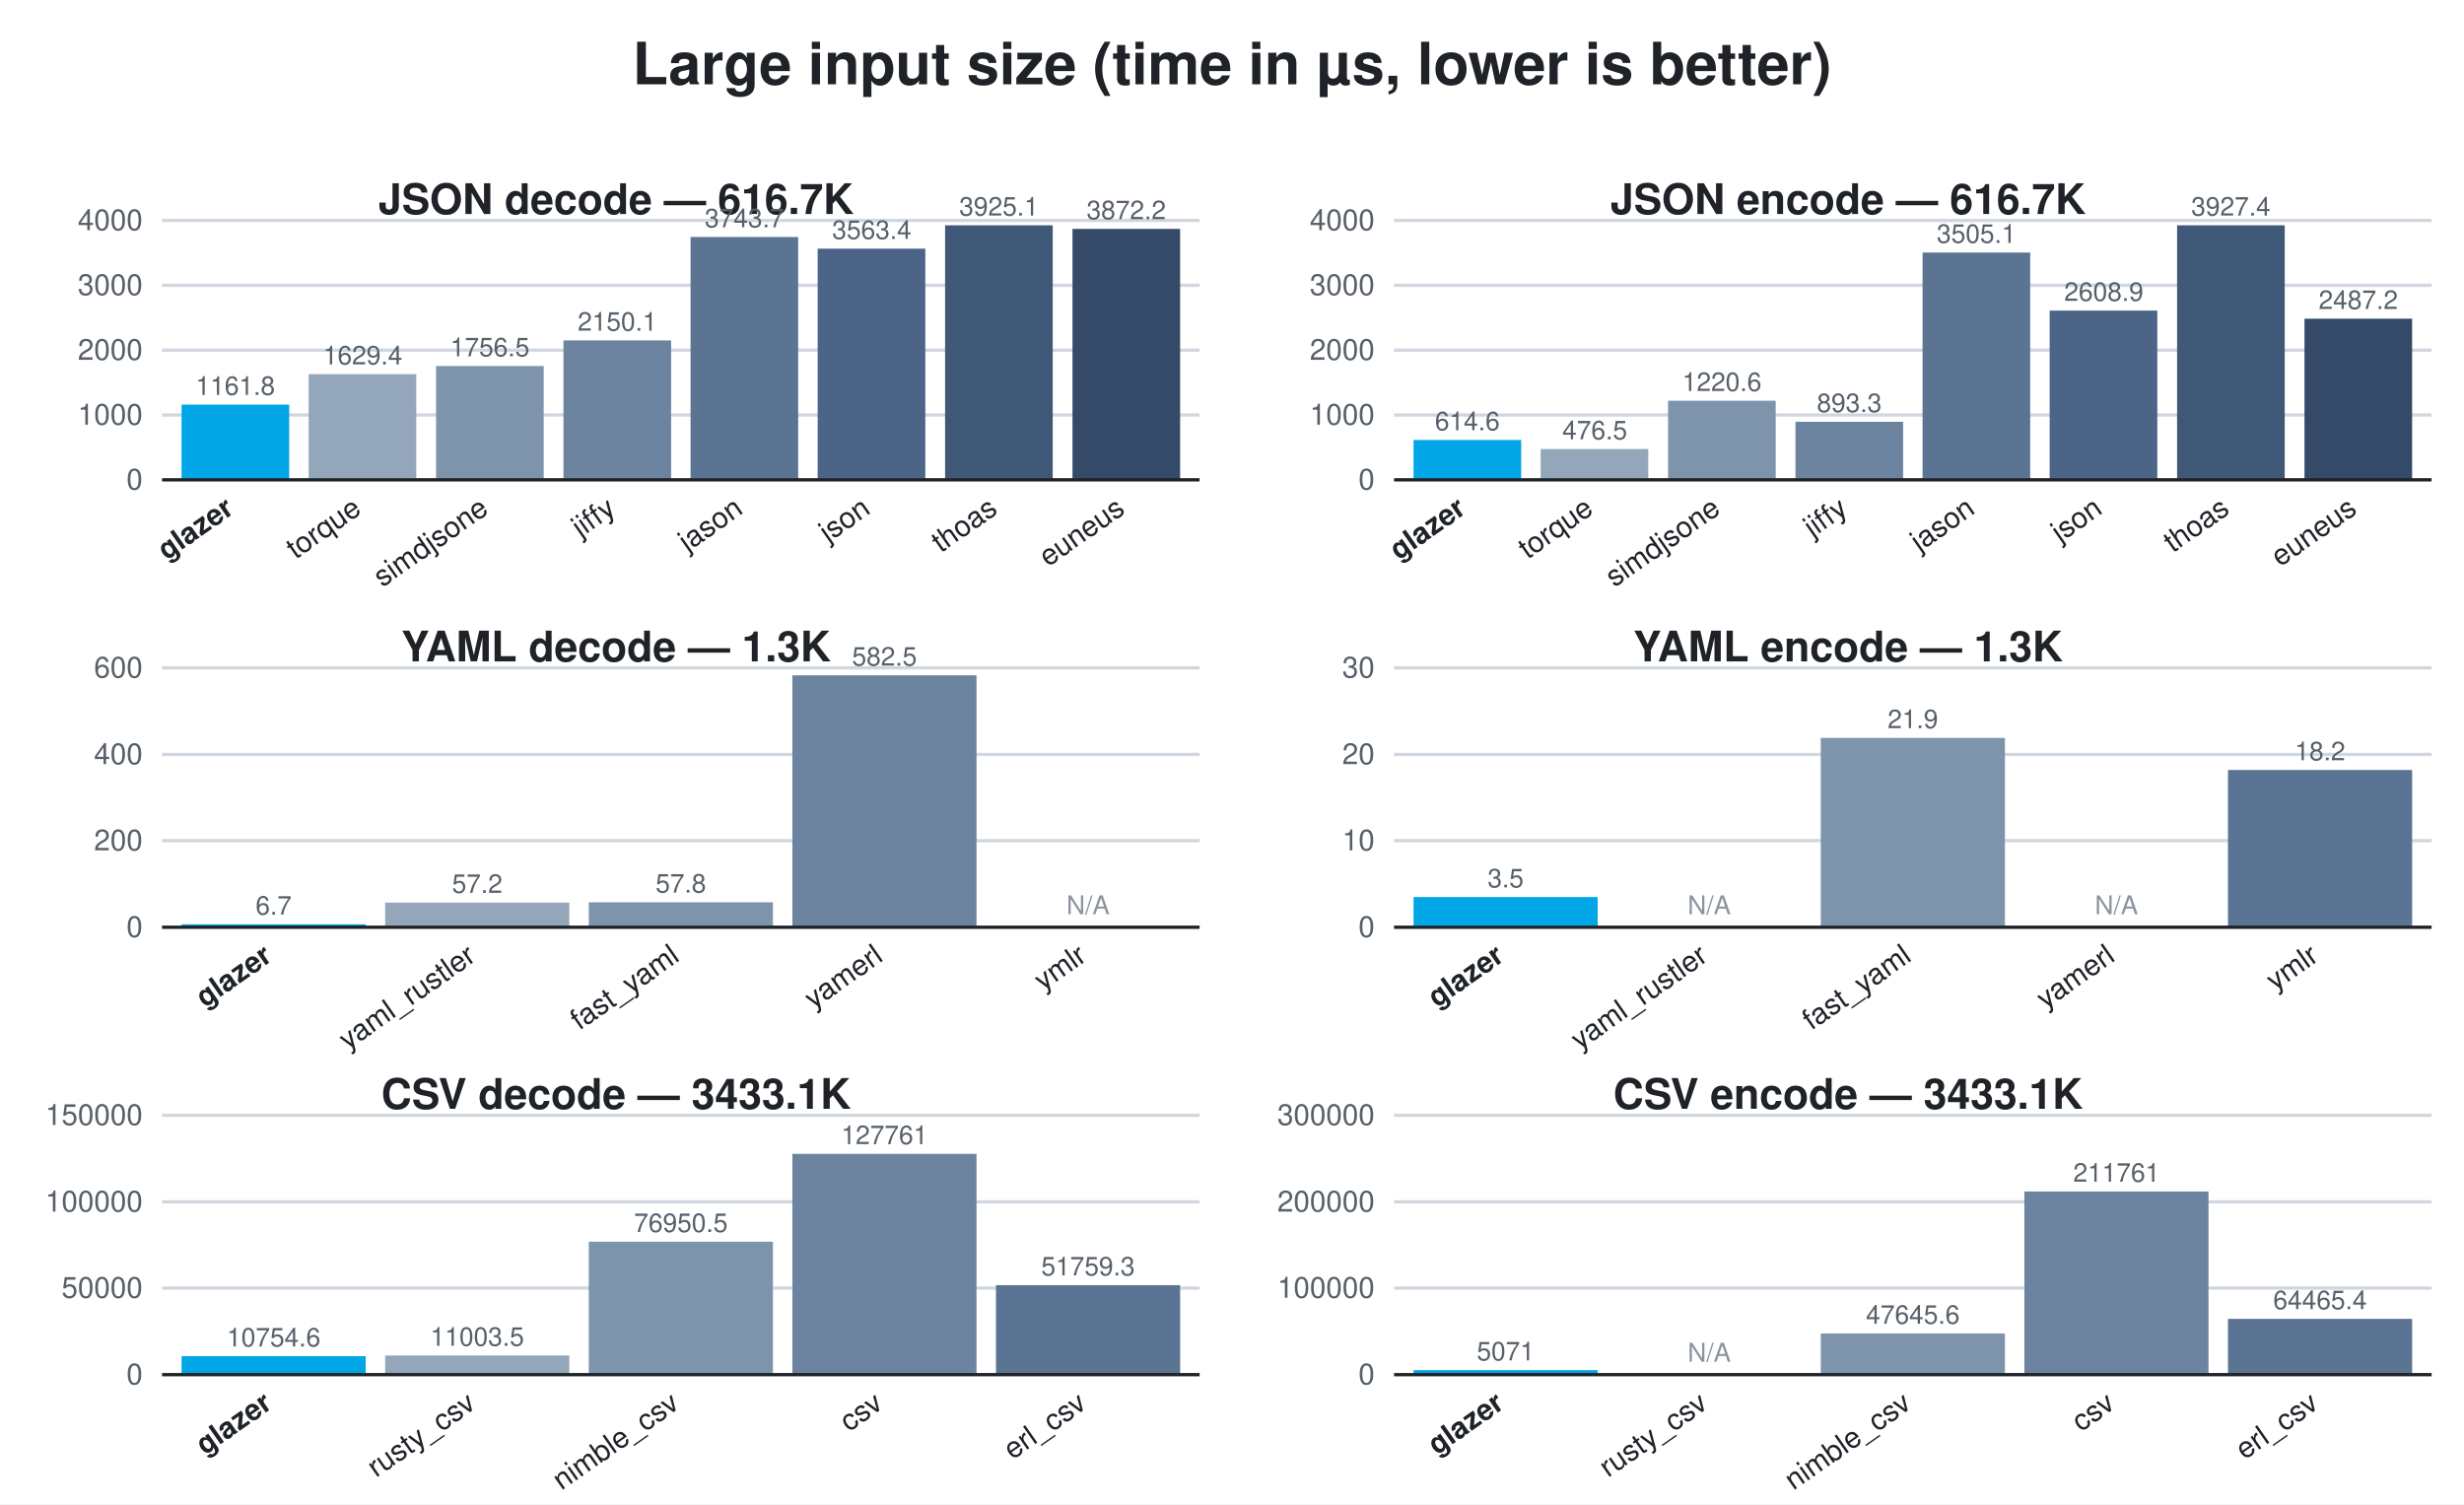
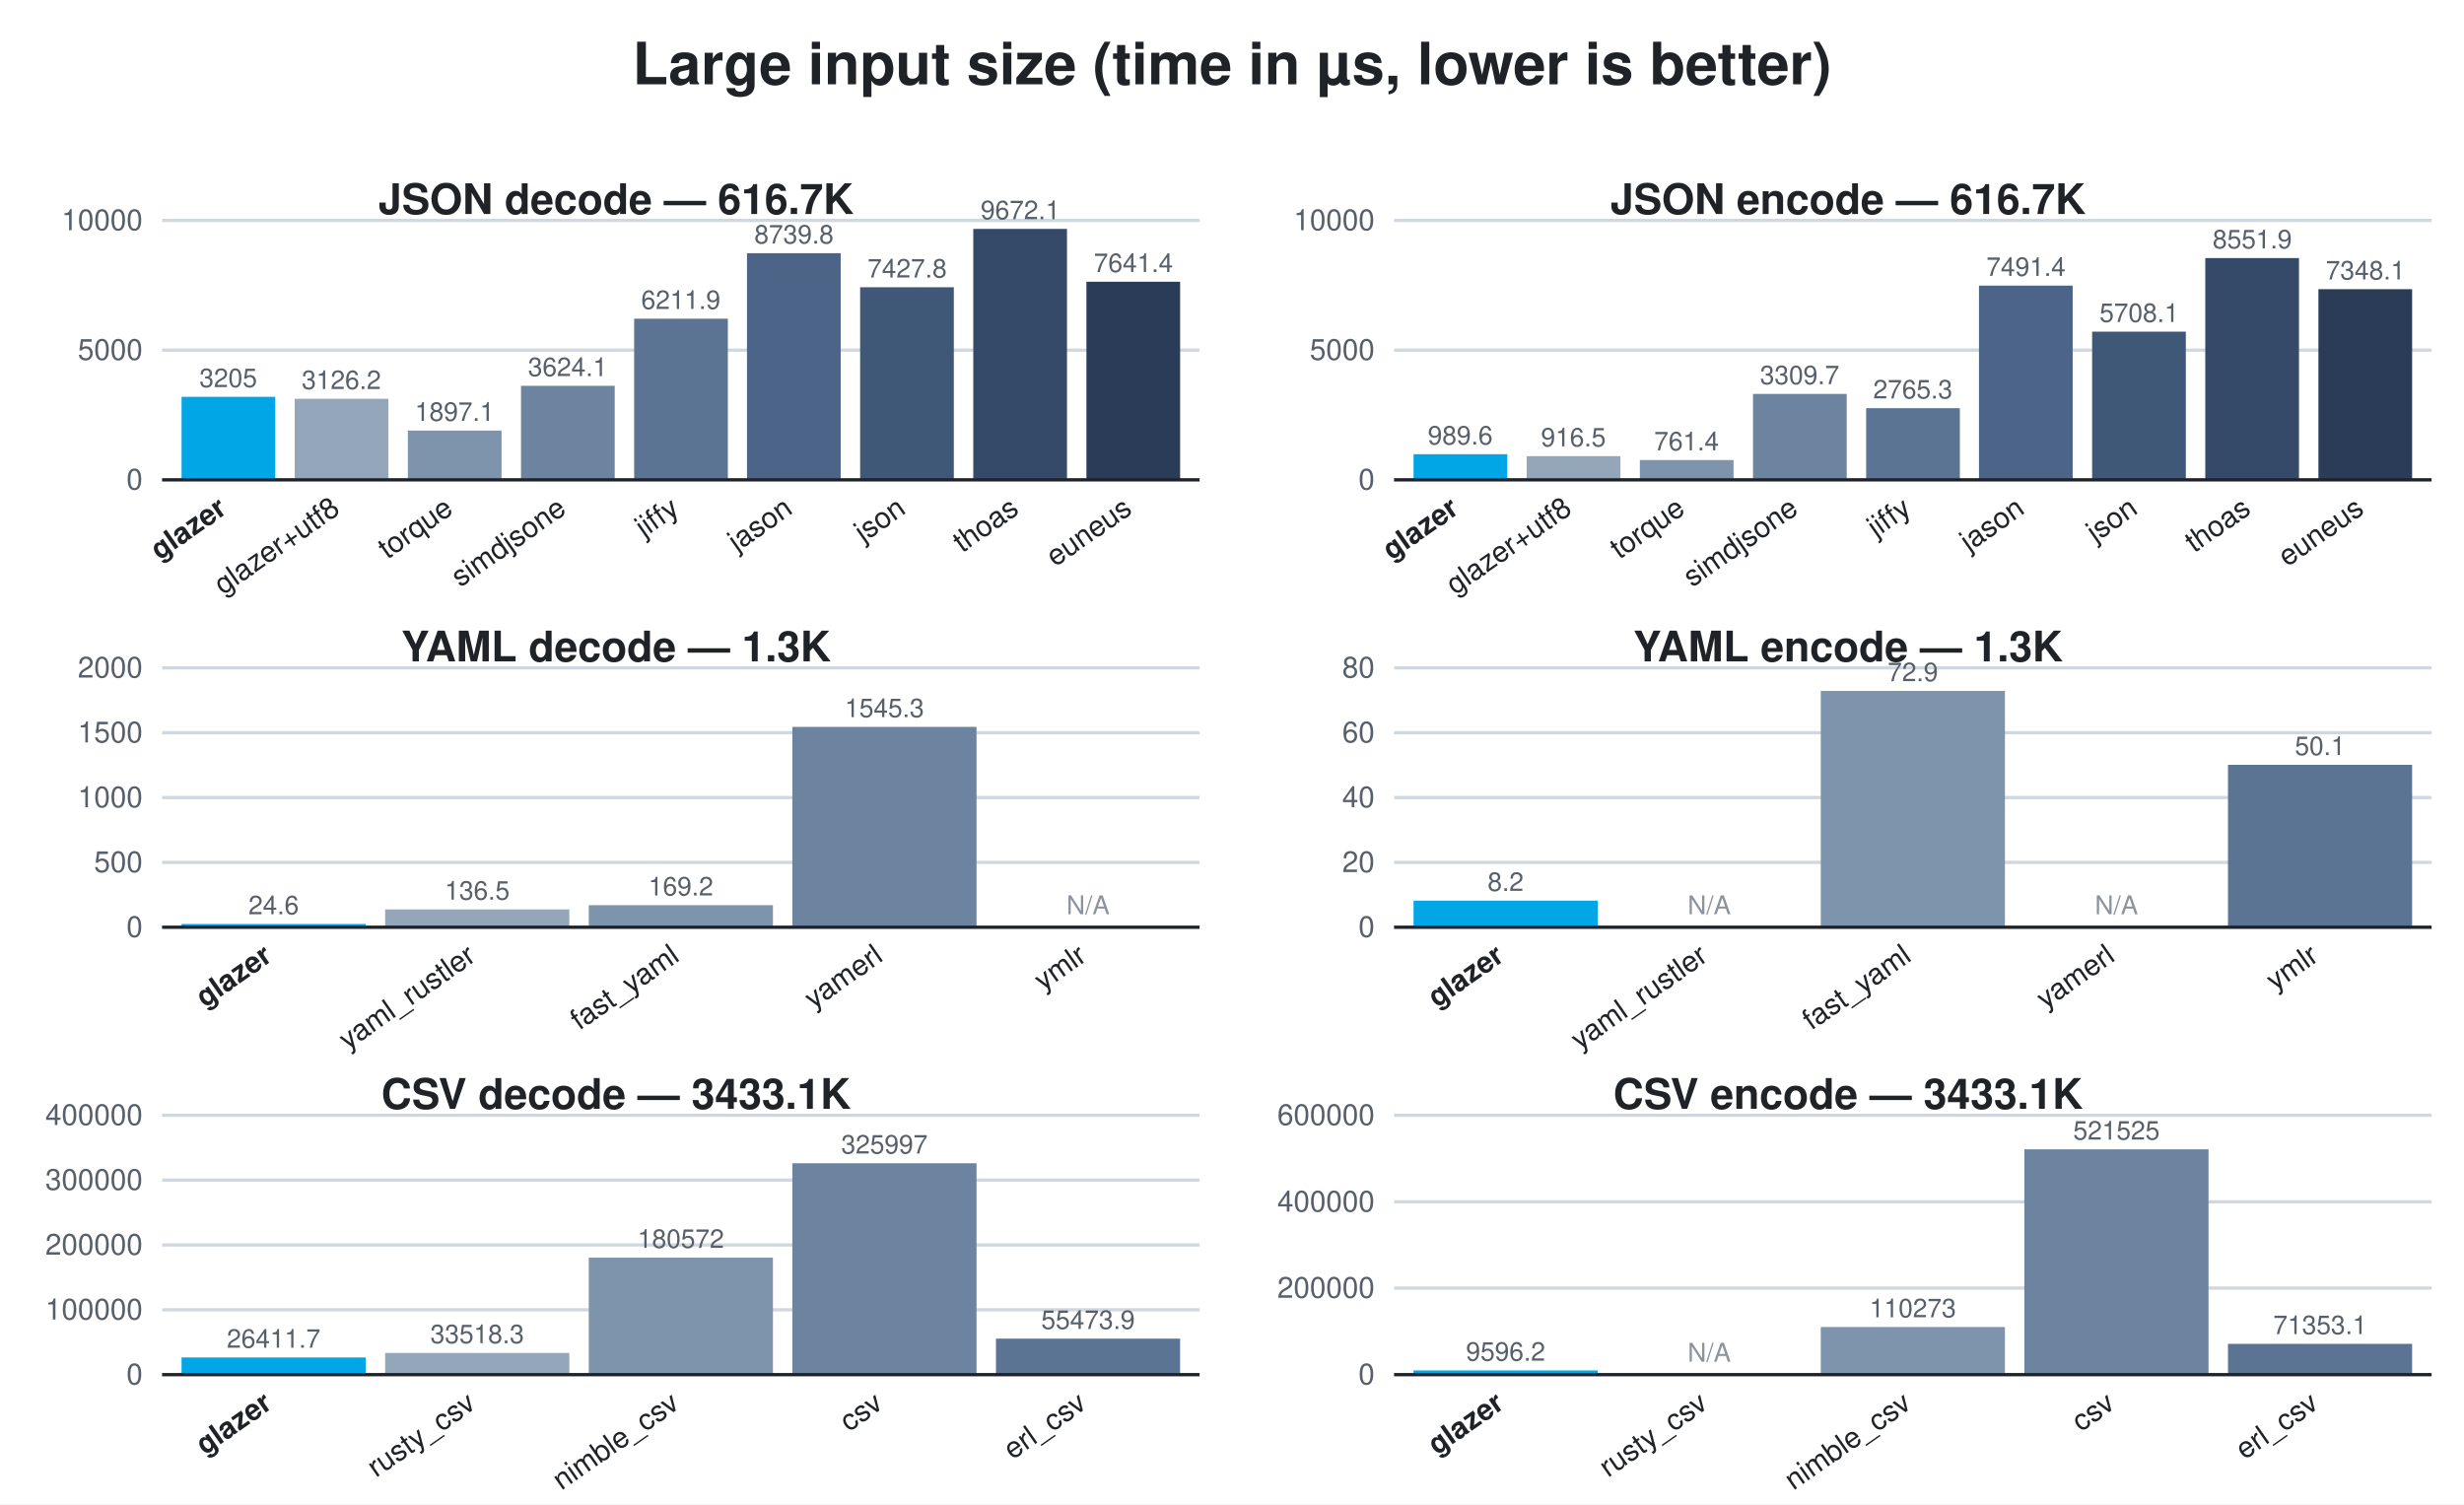
<svg xmlns="http://www.w3.org/2000/svg" width="760" height="464" viewBox="0 0 760 464" font-family="Helvetica, Arial, sans-serif">
  <style>
    .bg     { fill: #ffffff; }
    .fg     { fill: #1f2328; }
    .muted  { fill: #57606a; }
    .faint  { fill: #8b949e; }
    .grid   { stroke: #d0d7de; }
    .axis   { stroke: #1f2328; }
    .bar-0 { fill: #aab8c8; }
    .bar-1 { fill: #94a6ba; }
    .bar-2 { fill: #7e94ac; }
    .bar-3 { fill: #6c84a0; }
    .bar-4 { fill: #5c7494; }
    .bar-5 { fill: #4c6488; }
    .bar-6 { fill: #3f5878; }
    .bar-7 { fill: #344a68; }
    .bar-8 { fill: #2a3c58; }
    .bar-9 { fill: #1f2e48; }
    .bar-glazer { fill: #00a6e6; }
    @media (prefers-color-scheme: dark) {
      .bg     { fill: #0d1117; }
      .fg     { fill: #e6edf3; }
      .muted  { fill: #c9d1d9; }
      .faint  { fill: #8b949e; }
      .grid   { stroke: #30363d; }
      .axis   { stroke: #e6edf3; }
      .bar-0 { fill: #9aacc0; }
      .bar-1 { fill: #8398b0; }
      .bar-2 { fill: #6e84a0; }
      .bar-3 { fill: #5c7290; }
      .bar-4 { fill: #4c6080; }
      .bar-5 { fill: #3e5070; }
      .bar-6 { fill: #324060; }
      .bar-7 { fill: #283450; }
      .bar-8 { fill: #1f2840; }
      .bar-9 { fill: #161c30; }
      .bar-glazer { fill: #00b5fe; }
    }
  </style>
  <rect width="760" height="464" class="bg" />
  <text x="380.0" y="26" text-anchor="middle" font-size="18" font-weight="bold" class="fg">Large input size (time in µs, lower is better)</text>
  <text x="190.0" y="66.0" text-anchor="middle" font-size="13" font-weight="bold" class="fg">JSON decode — 616.7K</text>
  <line x1="50.0" y1="148.0" x2="370.0" y2="148.0" class="grid" stroke-width="1" />
  <text x="44.0" y="151.0" text-anchor="end" font-size="9" class="muted">0</text>
-   <line x1="50.0" y1="128.0" x2="370.0" y2="128.0" class="grid" stroke-width="1" />
-   <text x="44.0" y="131.0" text-anchor="end" font-size="9" class="muted">1000</text>
  <line x1="50.0" y1="108.0" x2="370.0" y2="108.0" class="grid" stroke-width="1" />
-   <text x="44.0" y="111.0" text-anchor="end" font-size="9" class="muted">2000</text>
-   <line x1="50.0" y1="88.0" x2="370.0" y2="88.0" class="grid" stroke-width="1" />
-   <text x="44.0" y="91.0" text-anchor="end" font-size="9" class="muted">3000</text>
+   <text x="44.0" y="111.0" text-anchor="end" font-size="9" class="muted">5000</text>
  <line x1="50.0" y1="68.0" x2="370.0" y2="68.0" class="grid" stroke-width="1" />
-   <text x="44.0" y="71.0" text-anchor="end" font-size="9" class="muted">4000</text>
-   <rect x="56.0" y="124.8" width="33.2" height="23.2" class="bar-glazer" />
-   <text x="72.6" y="121.8" text-anchor="middle" font-size="8" class="muted">1161.8</text>
-   <text x="72.6" y="158.0" text-anchor="end" font-size="9" class="fg" font-weight="bold" transform="rotate(-35 72.6,158.0)">glazer</text>
-   <rect x="95.2" y="115.4" width="33.2" height="32.6" class="bar-1" />
-   <text x="111.9" y="112.4" text-anchor="middle" font-size="8" class="muted">1629.4</text>
-   <text x="111.9" y="158.0" text-anchor="end" font-size="9" class="fg" transform="rotate(-35 111.9,158.0)">torque</text>
-   <rect x="134.5" y="112.9" width="33.2" height="35.1" class="bar-2" />
-   <text x="151.1" y="109.9" text-anchor="middle" font-size="8" class="muted">1756.5</text>
-   <text x="151.1" y="158.0" text-anchor="end" font-size="9" class="fg" transform="rotate(-35 151.1,158.0)">simdjsone</text>
-   <rect x="173.8" y="105.0" width="33.2" height="43.0" class="bar-3" />
-   <text x="190.4" y="102.0" text-anchor="middle" font-size="8" class="muted">2150.1</text>
-   <text x="190.4" y="158.0" text-anchor="end" font-size="9" class="fg" transform="rotate(-35 190.4,158.0)">jiffy</text>
-   <rect x="213.0" y="73.1" width="33.2" height="74.9" class="bar-4" />
-   <text x="229.6" y="70.1" text-anchor="middle" font-size="8" class="muted">3743.7</text>
-   <text x="229.6" y="158.0" text-anchor="end" font-size="9" class="fg" transform="rotate(-35 229.6,158.0)">jason</text>
-   <rect x="252.2" y="76.7" width="33.2" height="71.3" class="bar-5" />
-   <text x="268.9" y="73.7" text-anchor="middle" font-size="8" class="muted">3563.4</text>
-   <text x="268.9" y="158.0" text-anchor="end" font-size="9" class="fg" transform="rotate(-35 268.9,158.0)">json</text>
-   <rect x="291.5" y="69.5" width="33.2" height="78.5" class="bar-6" />
-   <text x="308.1" y="66.5" text-anchor="middle" font-size="8" class="muted">3925.1</text>
-   <text x="308.1" y="158.0" text-anchor="end" font-size="9" class="fg" transform="rotate(-35 308.1,158.0)">thoas</text>
-   <rect x="330.8" y="70.6" width="33.2" height="77.4" class="bar-7" />
-   <text x="347.4" y="67.6" text-anchor="middle" font-size="8" class="muted">3872.2</text>
-   <text x="347.4" y="158.0" text-anchor="end" font-size="9" class="fg" transform="rotate(-35 347.4,158.0)">euneus</text>
+   <text x="44.0" y="71.0" text-anchor="end" font-size="9" class="muted">10000</text>
+   <rect x="56.0" y="122.4" width="28.9" height="25.6" class="bar-glazer" />
+   <text x="70.4" y="119.4" text-anchor="middle" font-size="8" class="muted">3205</text>
+   <text x="70.4" y="158.0" text-anchor="end" font-size="9" class="fg" font-weight="bold" transform="rotate(-35 70.4,158.0)">glazer</text>
+   <rect x="90.9" y="123.0" width="28.9" height="25.0" class="bar-1" />
+   <text x="105.3" y="120.0" text-anchor="middle" font-size="8" class="muted">3126.2</text>
+   <text x="105.3" y="158.0" text-anchor="end" font-size="9" class="fg" transform="rotate(-35 105.3,158.0)">glazer+utf8</text>
+   <rect x="125.8" y="132.8" width="28.9" height="15.2" class="bar-2" />
+   <text x="140.2" y="129.8" text-anchor="middle" font-size="8" class="muted">1897.1</text>
+   <text x="140.2" y="158.0" text-anchor="end" font-size="9" class="fg" transform="rotate(-35 140.2,158.0)">torque</text>
+   <rect x="160.7" y="119.0" width="28.9" height="29.0" class="bar-3" />
+   <text x="175.1" y="116.0" text-anchor="middle" font-size="8" class="muted">3624.1</text>
+   <text x="175.1" y="158.0" text-anchor="end" font-size="9" class="fg" transform="rotate(-35 175.1,158.0)">simdjsone</text>
+   <rect x="195.6" y="98.3" width="28.9" height="49.7" class="bar-4" />
+   <text x="210.0" y="95.3" text-anchor="middle" font-size="8" class="muted">6211.9</text>
+   <text x="210.0" y="158.0" text-anchor="end" font-size="9" class="fg" transform="rotate(-35 210.0,158.0)">jiffy</text>
+   <rect x="230.4" y="78.1" width="28.9" height="69.9" class="bar-5" />
+   <text x="244.9" y="75.1" text-anchor="middle" font-size="8" class="muted">8739.8</text>
+   <text x="244.9" y="158.0" text-anchor="end" font-size="9" class="fg" transform="rotate(-35 244.9,158.0)">jason</text>
+   <rect x="265.3" y="88.6" width="28.9" height="59.4" class="bar-6" />
+   <text x="279.8" y="85.6" text-anchor="middle" font-size="8" class="muted">7427.8</text>
+   <text x="279.8" y="158.0" text-anchor="end" font-size="9" class="fg" transform="rotate(-35 279.8,158.0)">json</text>
+   <rect x="300.2" y="70.6" width="28.9" height="77.4" class="bar-7" />
+   <text x="314.7" y="67.6" text-anchor="middle" font-size="8" class="muted">9672.1</text>
+   <text x="314.7" y="158.0" text-anchor="end" font-size="9" class="fg" transform="rotate(-35 314.7,158.0)">thoas</text>
+   <rect x="335.1" y="86.9" width="28.9" height="61.1" class="bar-8" />
+   <text x="349.6" y="83.9" text-anchor="middle" font-size="8" class="muted">7641.4</text>
+   <text x="349.6" y="158.0" text-anchor="end" font-size="9" class="fg" transform="rotate(-35 349.6,158.0)">euneus</text>
  <line x1="50.0" y1="148.0" x2="370.0" y2="148.0" class="axis" stroke-width="1" />
  <text x="570.0" y="66.0" text-anchor="middle" font-size="13" font-weight="bold" class="fg">JSON encode — 616.7K</text>
  <line x1="430.0" y1="148.0" x2="750.0" y2="148.0" class="grid" stroke-width="1" />
  <text x="424.0" y="151.0" text-anchor="end" font-size="9" class="muted">0</text>
-   <line x1="430.0" y1="128.0" x2="750.0" y2="128.0" class="grid" stroke-width="1" />
-   <text x="424.0" y="131.0" text-anchor="end" font-size="9" class="muted">1000</text>
  <line x1="430.0" y1="108.0" x2="750.0" y2="108.0" class="grid" stroke-width="1" />
-   <text x="424.0" y="111.0" text-anchor="end" font-size="9" class="muted">2000</text>
-   <line x1="430.0" y1="88.0" x2="750.0" y2="88.0" class="grid" stroke-width="1" />
-   <text x="424.0" y="91.0" text-anchor="end" font-size="9" class="muted">3000</text>
+   <text x="424.0" y="111.0" text-anchor="end" font-size="9" class="muted">5000</text>
  <line x1="430.0" y1="68.0" x2="750.0" y2="68.0" class="grid" stroke-width="1" />
-   <text x="424.0" y="71.0" text-anchor="end" font-size="9" class="muted">4000</text>
-   <rect x="436.0" y="135.7" width="33.2" height="12.3" class="bar-glazer" />
-   <text x="452.6" y="132.7" text-anchor="middle" font-size="8" class="muted">614.6</text>
-   <text x="452.6" y="158.0" text-anchor="end" font-size="9" class="fg" font-weight="bold" transform="rotate(-35 452.6,158.0)">glazer</text>
-   <rect x="475.2" y="138.5" width="33.2" height="9.5" class="bar-1" />
-   <text x="491.9" y="135.5" text-anchor="middle" font-size="8" class="muted">476.5</text>
-   <text x="491.9" y="158.0" text-anchor="end" font-size="9" class="fg" transform="rotate(-35 491.9,158.0)">torque</text>
-   <rect x="514.5" y="123.6" width="33.2" height="24.4" class="bar-2" />
-   <text x="531.1" y="120.6" text-anchor="middle" font-size="8" class="muted">1220.6</text>
-   <text x="531.1" y="158.0" text-anchor="end" font-size="9" class="fg" transform="rotate(-35 531.1,158.0)">simdjsone</text>
-   <rect x="553.8" y="130.1" width="33.2" height="17.9" class="bar-3" />
-   <text x="570.4" y="127.1" text-anchor="middle" font-size="8" class="muted">893.3</text>
-   <text x="570.4" y="158.0" text-anchor="end" font-size="9" class="fg" transform="rotate(-35 570.4,158.0)">jiffy</text>
-   <rect x="593.0" y="77.9" width="33.2" height="70.1" class="bar-4" />
-   <text x="609.6" y="74.9" text-anchor="middle" font-size="8" class="muted">3505.1</text>
-   <text x="609.6" y="158.0" text-anchor="end" font-size="9" class="fg" transform="rotate(-35 609.6,158.0)">jason</text>
-   <rect x="632.2" y="95.8" width="33.2" height="52.2" class="bar-5" />
-   <text x="648.9" y="92.8" text-anchor="middle" font-size="8" class="muted">2608.9</text>
-   <text x="648.9" y="158.0" text-anchor="end" font-size="9" class="fg" transform="rotate(-35 648.9,158.0)">json</text>
-   <rect x="671.5" y="69.5" width="33.2" height="78.5" class="bar-6" />
-   <text x="688.1" y="66.5" text-anchor="middle" font-size="8" class="muted">3927.4</text>
-   <text x="688.1" y="158.0" text-anchor="end" font-size="9" class="fg" transform="rotate(-35 688.1,158.0)">thoas</text>
-   <rect x="710.8" y="98.3" width="33.2" height="49.7" class="bar-7" />
-   <text x="727.4" y="95.3" text-anchor="middle" font-size="8" class="muted">2487.2</text>
-   <text x="727.4" y="158.0" text-anchor="end" font-size="9" class="fg" transform="rotate(-35 727.4,158.0)">euneus</text>
+   <text x="424.0" y="71.0" text-anchor="end" font-size="9" class="muted">10000</text>
+   <rect x="436.0" y="140.1" width="28.9" height="7.9" class="bar-glazer" />
+   <text x="450.4" y="137.1" text-anchor="middle" font-size="8" class="muted">989.6</text>
+   <text x="450.4" y="158.0" text-anchor="end" font-size="9" class="fg" font-weight="bold" transform="rotate(-35 450.4,158.0)">glazer</text>
+   <rect x="470.9" y="140.7" width="28.9" height="7.3" class="bar-1" />
+   <text x="485.3" y="137.7" text-anchor="middle" font-size="8" class="muted">916.5</text>
+   <text x="485.3" y="158.0" text-anchor="end" font-size="9" class="fg" transform="rotate(-35 485.3,158.0)">glazer+utf8</text>
+   <rect x="505.8" y="141.9" width="28.9" height="6.1" class="bar-2" />
+   <text x="520.2" y="138.9" text-anchor="middle" font-size="8" class="muted">761.4</text>
+   <text x="520.2" y="158.0" text-anchor="end" font-size="9" class="fg" transform="rotate(-35 520.2,158.0)">torque</text>
+   <rect x="540.7" y="121.5" width="28.9" height="26.5" class="bar-3" />
+   <text x="555.1" y="118.5" text-anchor="middle" font-size="8" class="muted">3309.7</text>
+   <text x="555.1" y="158.0" text-anchor="end" font-size="9" class="fg" transform="rotate(-35 555.1,158.0)">simdjsone</text>
+   <rect x="575.6" y="125.9" width="28.9" height="22.1" class="bar-4" />
+   <text x="590.0" y="122.9" text-anchor="middle" font-size="8" class="muted">2765.3</text>
+   <text x="590.0" y="158.0" text-anchor="end" font-size="9" class="fg" transform="rotate(-35 590.0,158.0)">jiffy</text>
+   <rect x="610.4" y="88.1" width="28.9" height="59.9" class="bar-5" />
+   <text x="624.9" y="85.1" text-anchor="middle" font-size="8" class="muted">7491.4</text>
+   <text x="624.9" y="158.0" text-anchor="end" font-size="9" class="fg" transform="rotate(-35 624.9,158.0)">jason</text>
+   <rect x="645.3" y="102.3" width="28.9" height="45.7" class="bar-6" />
+   <text x="659.8" y="99.3" text-anchor="middle" font-size="8" class="muted">5708.1</text>
+   <text x="659.8" y="158.0" text-anchor="end" font-size="9" class="fg" transform="rotate(-35 659.8,158.0)">json</text>
+   <rect x="680.2" y="79.6" width="28.9" height="68.4" class="bar-7" />
+   <text x="694.7" y="76.6" text-anchor="middle" font-size="8" class="muted">8551.9</text>
+   <text x="694.7" y="158.0" text-anchor="end" font-size="9" class="fg" transform="rotate(-35 694.7,158.0)">thoas</text>
+   <rect x="715.1" y="89.2" width="28.9" height="58.8" class="bar-8" />
+   <text x="729.6" y="86.2" text-anchor="middle" font-size="8" class="muted">7348.1</text>
+   <text x="729.6" y="158.0" text-anchor="end" font-size="9" class="fg" transform="rotate(-35 729.6,158.0)">euneus</text>
  <line x1="430.0" y1="148.0" x2="750.0" y2="148.0" class="axis" stroke-width="1" />
  <text x="190.0" y="204.0" text-anchor="middle" font-size="13" font-weight="bold" class="fg">YAML decode — 1.3K</text>
  <line x1="50.0" y1="286.0" x2="370.0" y2="286.0" class="grid" stroke-width="1" />
  <text x="44.0" y="289.0" text-anchor="end" font-size="9" class="muted">0</text>
-   <line x1="50.0" y1="259.3" x2="370.0" y2="259.3" class="grid" stroke-width="1" />
-   <text x="44.0" y="262.3" text-anchor="end" font-size="9" class="muted">200</text>
-   <line x1="50.0" y1="232.7" x2="370.0" y2="232.7" class="grid" stroke-width="1" />
-   <text x="44.0" y="235.7" text-anchor="end" font-size="9" class="muted">400</text>
+   <line x1="50.0" y1="266.0" x2="370.0" y2="266.0" class="grid" stroke-width="1" />
+   <text x="44.0" y="269.0" text-anchor="end" font-size="9" class="muted">500</text>
+   <line x1="50.0" y1="246.0" x2="370.0" y2="246.0" class="grid" stroke-width="1" />
+   <text x="44.0" y="249.0" text-anchor="end" font-size="9" class="muted">1000</text>
+   <line x1="50.0" y1="226.0" x2="370.0" y2="226.0" class="grid" stroke-width="1" />
+   <text x="44.0" y="229.0" text-anchor="end" font-size="9" class="muted">1500</text>
  <line x1="50.0" y1="206.0" x2="370.0" y2="206.0" class="grid" stroke-width="1" />
-   <text x="44.0" y="209.0" text-anchor="end" font-size="9" class="muted">600</text>
-   <rect x="56.0" y="285.1" width="56.8" height="0.9" class="bar-glazer" />
-   <text x="84.4" y="282.1" text-anchor="middle" font-size="8" class="muted">6.7</text>
+   <text x="44.0" y="209.0" text-anchor="end" font-size="9" class="muted">2000</text>
+   <rect x="56.0" y="285.0" width="56.8" height="1.0" class="bar-glazer" />
+   <text x="84.4" y="282.0" text-anchor="middle" font-size="8" class="muted">24.6</text>
  <text x="84.4" y="296.0" text-anchor="end" font-size="9" class="fg" font-weight="bold" transform="rotate(-35 84.4,296.0)">glazer</text>
-   <rect x="118.8" y="278.4" width="56.8" height="7.6" class="bar-1" />
-   <text x="147.2" y="275.4" text-anchor="middle" font-size="8" class="muted">57.2</text>
+   <rect x="118.8" y="280.5" width="56.8" height="5.5" class="bar-1" />
+   <text x="147.2" y="277.5" text-anchor="middle" font-size="8" class="muted">136.5</text>
  <text x="147.2" y="296.0" text-anchor="end" font-size="9" class="fg" transform="rotate(-35 147.2,296.0)">yaml_rustler</text>
-   <rect x="181.6" y="278.3" width="56.8" height="7.7" class="bar-2" />
-   <text x="210.0" y="275.3" text-anchor="middle" font-size="8" class="muted">57.8</text>
+   <rect x="181.6" y="279.2" width="56.8" height="6.8" class="bar-2" />
+   <text x="210.0" y="276.2" text-anchor="middle" font-size="8" class="muted">169.2</text>
  <text x="210.0" y="296.0" text-anchor="end" font-size="9" class="fg" transform="rotate(-35 210.0,296.0)">fast_yaml</text>
-   <rect x="244.4" y="208.3" width="56.8" height="77.7" class="bar-3" />
-   <text x="272.8" y="205.3" text-anchor="middle" font-size="8" class="muted">582.5</text>
+   <rect x="244.4" y="224.2" width="56.8" height="61.8" class="bar-3" />
+   <text x="272.8" y="221.2" text-anchor="middle" font-size="8" class="muted">1545.3</text>
  <text x="272.8" y="296.0" text-anchor="end" font-size="9" class="fg" transform="rotate(-35 272.8,296.0)">yamerl</text>
  <text x="335.6" y="282.0" text-anchor="middle" font-size="8" class="faint">N/A</text>
  <text x="335.6" y="296.0" text-anchor="end" font-size="9" class="fg" transform="rotate(-35 335.6,296.0)">ymlr</text>
  <line x1="50.0" y1="286.0" x2="370.0" y2="286.0" class="axis" stroke-width="1" />
  <text x="570.0" y="204.0" text-anchor="middle" font-size="13" font-weight="bold" class="fg">YAML encode — 1.3K</text>
  <line x1="430.0" y1="286.0" x2="750.0" y2="286.0" class="grid" stroke-width="1" />
  <text x="424.0" y="289.0" text-anchor="end" font-size="9" class="muted">0</text>
-   <line x1="430.0" y1="259.3" x2="750.0" y2="259.3" class="grid" stroke-width="1" />
-   <text x="424.0" y="262.3" text-anchor="end" font-size="9" class="muted">10</text>
-   <line x1="430.0" y1="232.7" x2="750.0" y2="232.7" class="grid" stroke-width="1" />
-   <text x="424.0" y="235.7" text-anchor="end" font-size="9" class="muted">20</text>
+   <line x1="430.0" y1="266.0" x2="750.0" y2="266.0" class="grid" stroke-width="1" />
+   <text x="424.0" y="269.0" text-anchor="end" font-size="9" class="muted">20</text>
+   <line x1="430.0" y1="246.0" x2="750.0" y2="246.0" class="grid" stroke-width="1" />
+   <text x="424.0" y="249.0" text-anchor="end" font-size="9" class="muted">40</text>
+   <line x1="430.0" y1="226.0" x2="750.0" y2="226.0" class="grid" stroke-width="1" />
+   <text x="424.0" y="229.0" text-anchor="end" font-size="9" class="muted">60</text>
  <line x1="430.0" y1="206.0" x2="750.0" y2="206.0" class="grid" stroke-width="1" />
-   <text x="424.0" y="209.0" text-anchor="end" font-size="9" class="muted">30</text>
-   <rect x="436.0" y="276.7" width="56.8" height="9.3" class="bar-glazer" />
-   <text x="464.4" y="273.7" text-anchor="middle" font-size="8" class="muted">3.5</text>
+   <text x="424.0" y="209.0" text-anchor="end" font-size="9" class="muted">80</text>
+   <rect x="436.0" y="277.8" width="56.8" height="8.2" class="bar-glazer" />
+   <text x="464.4" y="274.8" text-anchor="middle" font-size="8" class="muted">8.2</text>
  <text x="464.4" y="296.0" text-anchor="end" font-size="9" class="fg" font-weight="bold" transform="rotate(-35 464.4,296.0)">glazer</text>
  <text x="527.2" y="282.0" text-anchor="middle" font-size="8" class="faint">N/A</text>
  <text x="527.2" y="296.0" text-anchor="end" font-size="9" class="fg" transform="rotate(-35 527.2,296.0)">yaml_rustler</text>
-   <rect x="561.6" y="227.6" width="56.8" height="58.4" class="bar-2" />
-   <text x="590.0" y="224.6" text-anchor="middle" font-size="8" class="muted">21.9</text>
+   <rect x="561.6" y="213.1" width="56.8" height="72.9" class="bar-2" />
+   <text x="590.0" y="210.1" text-anchor="middle" font-size="8" class="muted">72.9</text>
  <text x="590.0" y="296.0" text-anchor="end" font-size="9" class="fg" transform="rotate(-35 590.0,296.0)">fast_yaml</text>
  <text x="652.8" y="282.0" text-anchor="middle" font-size="8" class="faint">N/A</text>
  <text x="652.8" y="296.0" text-anchor="end" font-size="9" class="fg" transform="rotate(-35 652.8,296.0)">yamerl</text>
-   <rect x="687.2" y="237.5" width="56.8" height="48.5" class="bar-4" />
-   <text x="715.6" y="234.5" text-anchor="middle" font-size="8" class="muted">18.2</text>
+   <rect x="687.2" y="235.9" width="56.8" height="50.1" class="bar-4" />
+   <text x="715.6" y="232.9" text-anchor="middle" font-size="8" class="muted">50.1</text>
  <text x="715.6" y="296.0" text-anchor="end" font-size="9" class="fg" transform="rotate(-35 715.6,296.0)">ymlr</text>
  <line x1="430.0" y1="286.0" x2="750.0" y2="286.0" class="axis" stroke-width="1" />
  <text x="190.0" y="342.0" text-anchor="middle" font-size="13" font-weight="bold" class="fg">CSV decode — 3433.1K</text>
  <line x1="50.0" y1="424.0" x2="370.0" y2="424.0" class="grid" stroke-width="1" />
  <text x="44.0" y="427.0" text-anchor="end" font-size="9" class="muted">0</text>
-   <line x1="50.0" y1="397.3" x2="370.0" y2="397.3" class="grid" stroke-width="1" />
-   <text x="44.0" y="400.3" text-anchor="end" font-size="9" class="muted">50000</text>
-   <line x1="50.0" y1="370.7" x2="370.0" y2="370.7" class="grid" stroke-width="1" />
-   <text x="44.0" y="373.7" text-anchor="end" font-size="9" class="muted">100000</text>
+   <line x1="50.0" y1="404.0" x2="370.0" y2="404.0" class="grid" stroke-width="1" />
+   <text x="44.0" y="407.0" text-anchor="end" font-size="9" class="muted">100000</text>
+   <line x1="50.0" y1="384.0" x2="370.0" y2="384.0" class="grid" stroke-width="1" />
+   <text x="44.0" y="387.0" text-anchor="end" font-size="9" class="muted">200000</text>
+   <line x1="50.0" y1="364.0" x2="370.0" y2="364.0" class="grid" stroke-width="1" />
+   <text x="44.0" y="367.0" text-anchor="end" font-size="9" class="muted">300000</text>
  <line x1="50.0" y1="344.0" x2="370.0" y2="344.0" class="grid" stroke-width="1" />
-   <text x="44.0" y="347.0" text-anchor="end" font-size="9" class="muted">150000</text>
-   <rect x="56.0" y="418.3" width="56.8" height="5.7" class="bar-glazer" />
-   <text x="84.4" y="415.3" text-anchor="middle" font-size="8" class="muted">10754.6</text>
+   <text x="44.0" y="347.0" text-anchor="end" font-size="9" class="muted">400000</text>
+   <rect x="56.0" y="418.7" width="56.8" height="5.3" class="bar-glazer" />
+   <text x="84.4" y="415.7" text-anchor="middle" font-size="8" class="muted">26411.7</text>
  <text x="84.4" y="434.0" text-anchor="end" font-size="9" class="fg" font-weight="bold" transform="rotate(-35 84.4,434.0)">glazer</text>
-   <rect x="118.8" y="418.1" width="56.8" height="5.9" class="bar-1" />
-   <text x="147.2" y="415.1" text-anchor="middle" font-size="8" class="muted">11003.5</text>
+   <rect x="118.8" y="417.3" width="56.8" height="6.7" class="bar-1" />
+   <text x="147.2" y="414.3" text-anchor="middle" font-size="8" class="muted">33518.3</text>
  <text x="147.2" y="434.0" text-anchor="end" font-size="9" class="fg" transform="rotate(-35 147.2,434.0)">rusty_csv</text>
-   <rect x="181.6" y="383.0" width="56.8" height="41.0" class="bar-2" />
-   <text x="210.0" y="380.0" text-anchor="middle" font-size="8" class="muted">76950.5</text>
+   <rect x="181.6" y="387.9" width="56.8" height="36.1" class="bar-2" />
+   <text x="210.0" y="384.9" text-anchor="middle" font-size="8" class="muted">180572</text>
  <text x="210.0" y="434.0" text-anchor="end" font-size="9" class="fg" transform="rotate(-35 210.0,434.0)">nimble_csv</text>
-   <rect x="244.4" y="355.9" width="56.8" height="68.1" class="bar-3" />
-   <text x="272.8" y="352.9" text-anchor="middle" font-size="8" class="muted">127761</text>
+   <rect x="244.4" y="358.8" width="56.8" height="65.2" class="bar-3" />
+   <text x="272.8" y="355.8" text-anchor="middle" font-size="8" class="muted">325997</text>
  <text x="272.8" y="434.0" text-anchor="end" font-size="9" class="fg" transform="rotate(-35 272.8,434.0)">csv</text>
-   <rect x="307.2" y="396.4" width="56.8" height="27.6" class="bar-4" />
-   <text x="335.6" y="393.4" text-anchor="middle" font-size="8" class="muted">51759.3</text>
+   <rect x="307.2" y="412.9" width="56.8" height="11.1" class="bar-4" />
+   <text x="335.6" y="409.9" text-anchor="middle" font-size="8" class="muted">55473.9</text>
  <text x="335.6" y="434.0" text-anchor="end" font-size="9" class="fg" transform="rotate(-35 335.6,434.0)">erl_csv</text>
  <line x1="50.0" y1="424.0" x2="370.0" y2="424.0" class="axis" stroke-width="1" />
  <text x="570.0" y="342.0" text-anchor="middle" font-size="13" font-weight="bold" class="fg">CSV encode — 3433.1K</text>
  <line x1="430.0" y1="424.0" x2="750.0" y2="424.0" class="grid" stroke-width="1" />
  <text x="424.0" y="427.0" text-anchor="end" font-size="9" class="muted">0</text>
  <line x1="430.0" y1="397.3" x2="750.0" y2="397.3" class="grid" stroke-width="1" />
-   <text x="424.0" y="400.3" text-anchor="end" font-size="9" class="muted">100000</text>
+   <text x="424.0" y="400.3" text-anchor="end" font-size="9" class="muted">200000</text>
  <line x1="430.0" y1="370.7" x2="750.0" y2="370.7" class="grid" stroke-width="1" />
-   <text x="424.0" y="373.7" text-anchor="end" font-size="9" class="muted">200000</text>
+   <text x="424.0" y="373.7" text-anchor="end" font-size="9" class="muted">400000</text>
  <line x1="430.0" y1="344.0" x2="750.0" y2="344.0" class="grid" stroke-width="1" />
-   <text x="424.0" y="347.0" text-anchor="end" font-size="9" class="muted">300000</text>
-   <rect x="436.0" y="422.6" width="56.8" height="1.4" class="bar-glazer" />
-   <text x="464.4" y="419.6" text-anchor="middle" font-size="8" class="muted">5071</text>
+   <text x="424.0" y="347.0" text-anchor="end" font-size="9" class="muted">600000</text>
+   <rect x="436.0" y="422.7" width="56.8" height="1.3" class="bar-glazer" />
+   <text x="464.4" y="419.7" text-anchor="middle" font-size="8" class="muted">9596.2</text>
  <text x="464.4" y="434.0" text-anchor="end" font-size="9" class="fg" font-weight="bold" transform="rotate(-35 464.4,434.0)">glazer</text>
  <text x="527.2" y="420.0" text-anchor="middle" font-size="8" class="faint">N/A</text>
  <text x="527.2" y="434.0" text-anchor="end" font-size="9" class="fg" transform="rotate(-35 527.2,434.0)">rusty_csv</text>
-   <rect x="561.6" y="411.3" width="56.8" height="12.7" class="bar-2" />
-   <text x="590.0" y="408.3" text-anchor="middle" font-size="8" class="muted">47645.6</text>
+   <rect x="561.6" y="409.3" width="56.8" height="14.7" class="bar-2" />
+   <text x="590.0" y="406.3" text-anchor="middle" font-size="8" class="muted">110273</text>
  <text x="590.0" y="434.0" text-anchor="end" font-size="9" class="fg" transform="rotate(-35 590.0,434.0)">nimble_csv</text>
-   <rect x="624.4" y="367.5" width="56.8" height="56.5" class="bar-3" />
-   <text x="652.8" y="364.5" text-anchor="middle" font-size="8" class="muted">211761</text>
+   <rect x="624.4" y="354.5" width="56.8" height="69.5" class="bar-3" />
+   <text x="652.8" y="351.5" text-anchor="middle" font-size="8" class="muted">521525</text>
  <text x="652.8" y="434.0" text-anchor="end" font-size="9" class="fg" transform="rotate(-35 652.8,434.0)">csv</text>
-   <rect x="687.2" y="406.8" width="56.8" height="17.2" class="bar-4" />
-   <text x="715.6" y="403.8" text-anchor="middle" font-size="8" class="muted">64465.4</text>
+   <rect x="687.2" y="414.5" width="56.8" height="9.5" class="bar-4" />
+   <text x="715.6" y="411.5" text-anchor="middle" font-size="8" class="muted">71353.1</text>
  <text x="715.6" y="434.0" text-anchor="end" font-size="9" class="fg" transform="rotate(-35 715.6,434.0)">erl_csv</text>
  <line x1="430.0" y1="424.0" x2="750.0" y2="424.0" class="axis" stroke-width="1" />
</svg>
